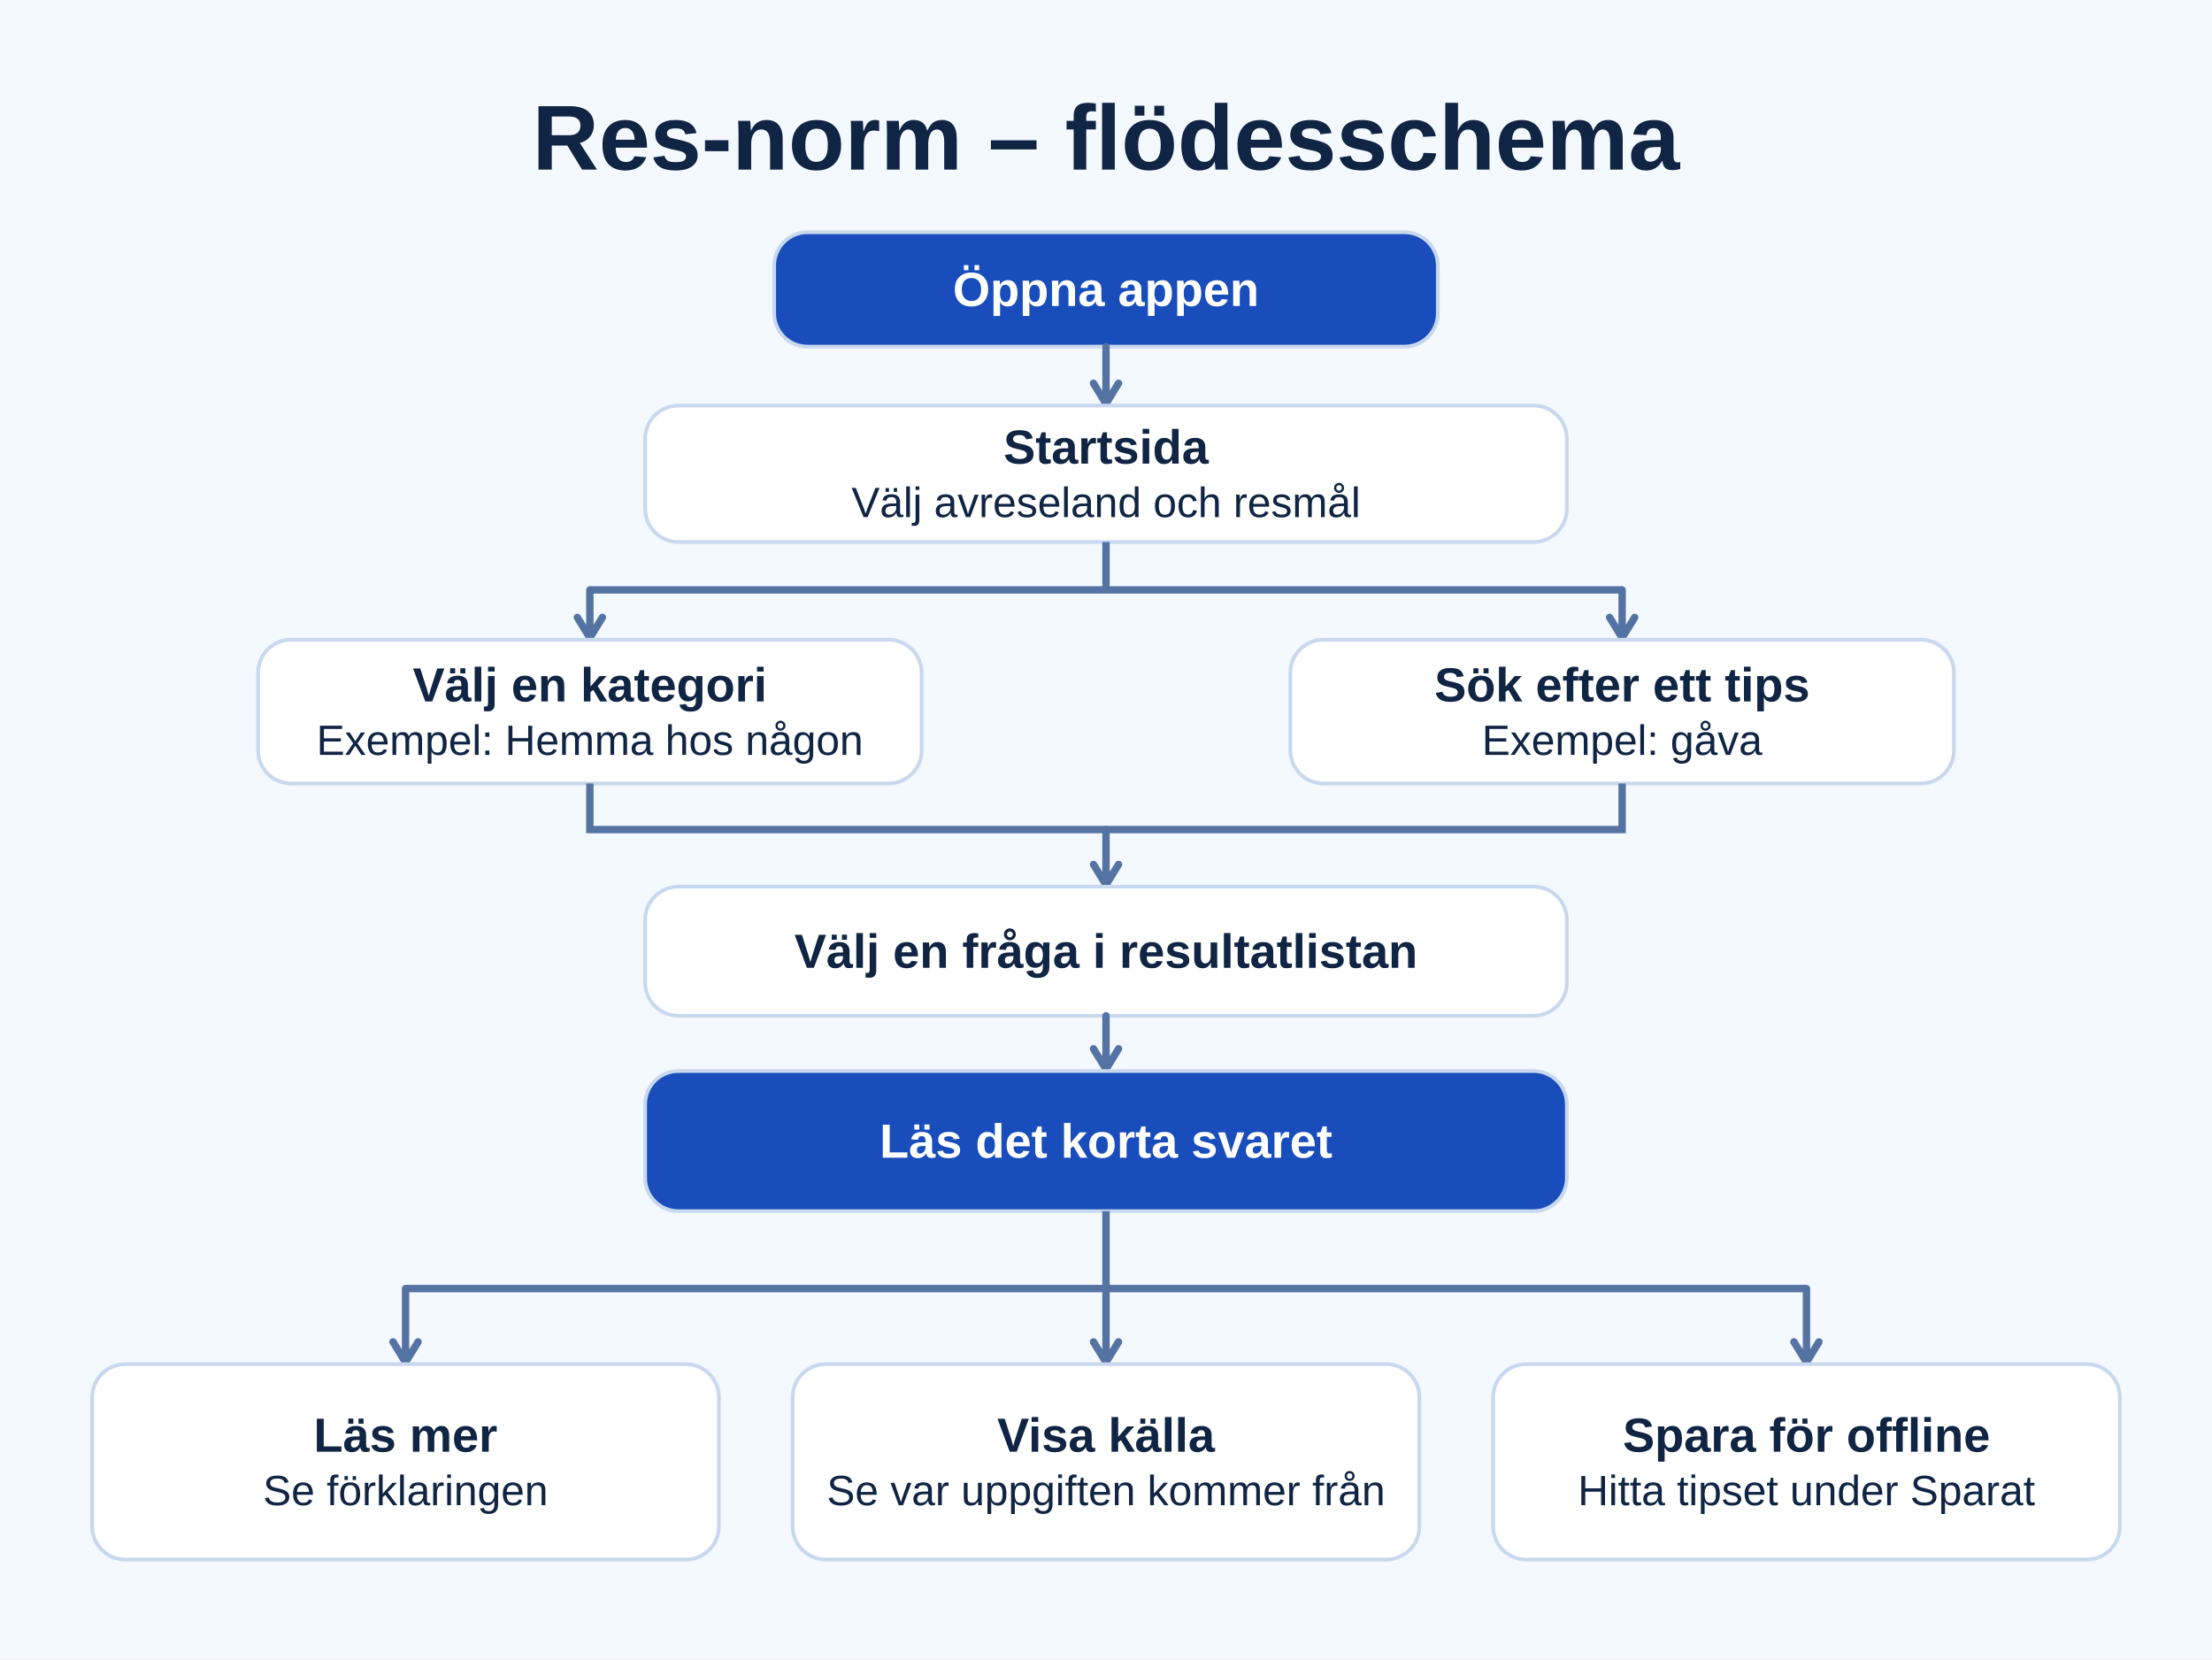
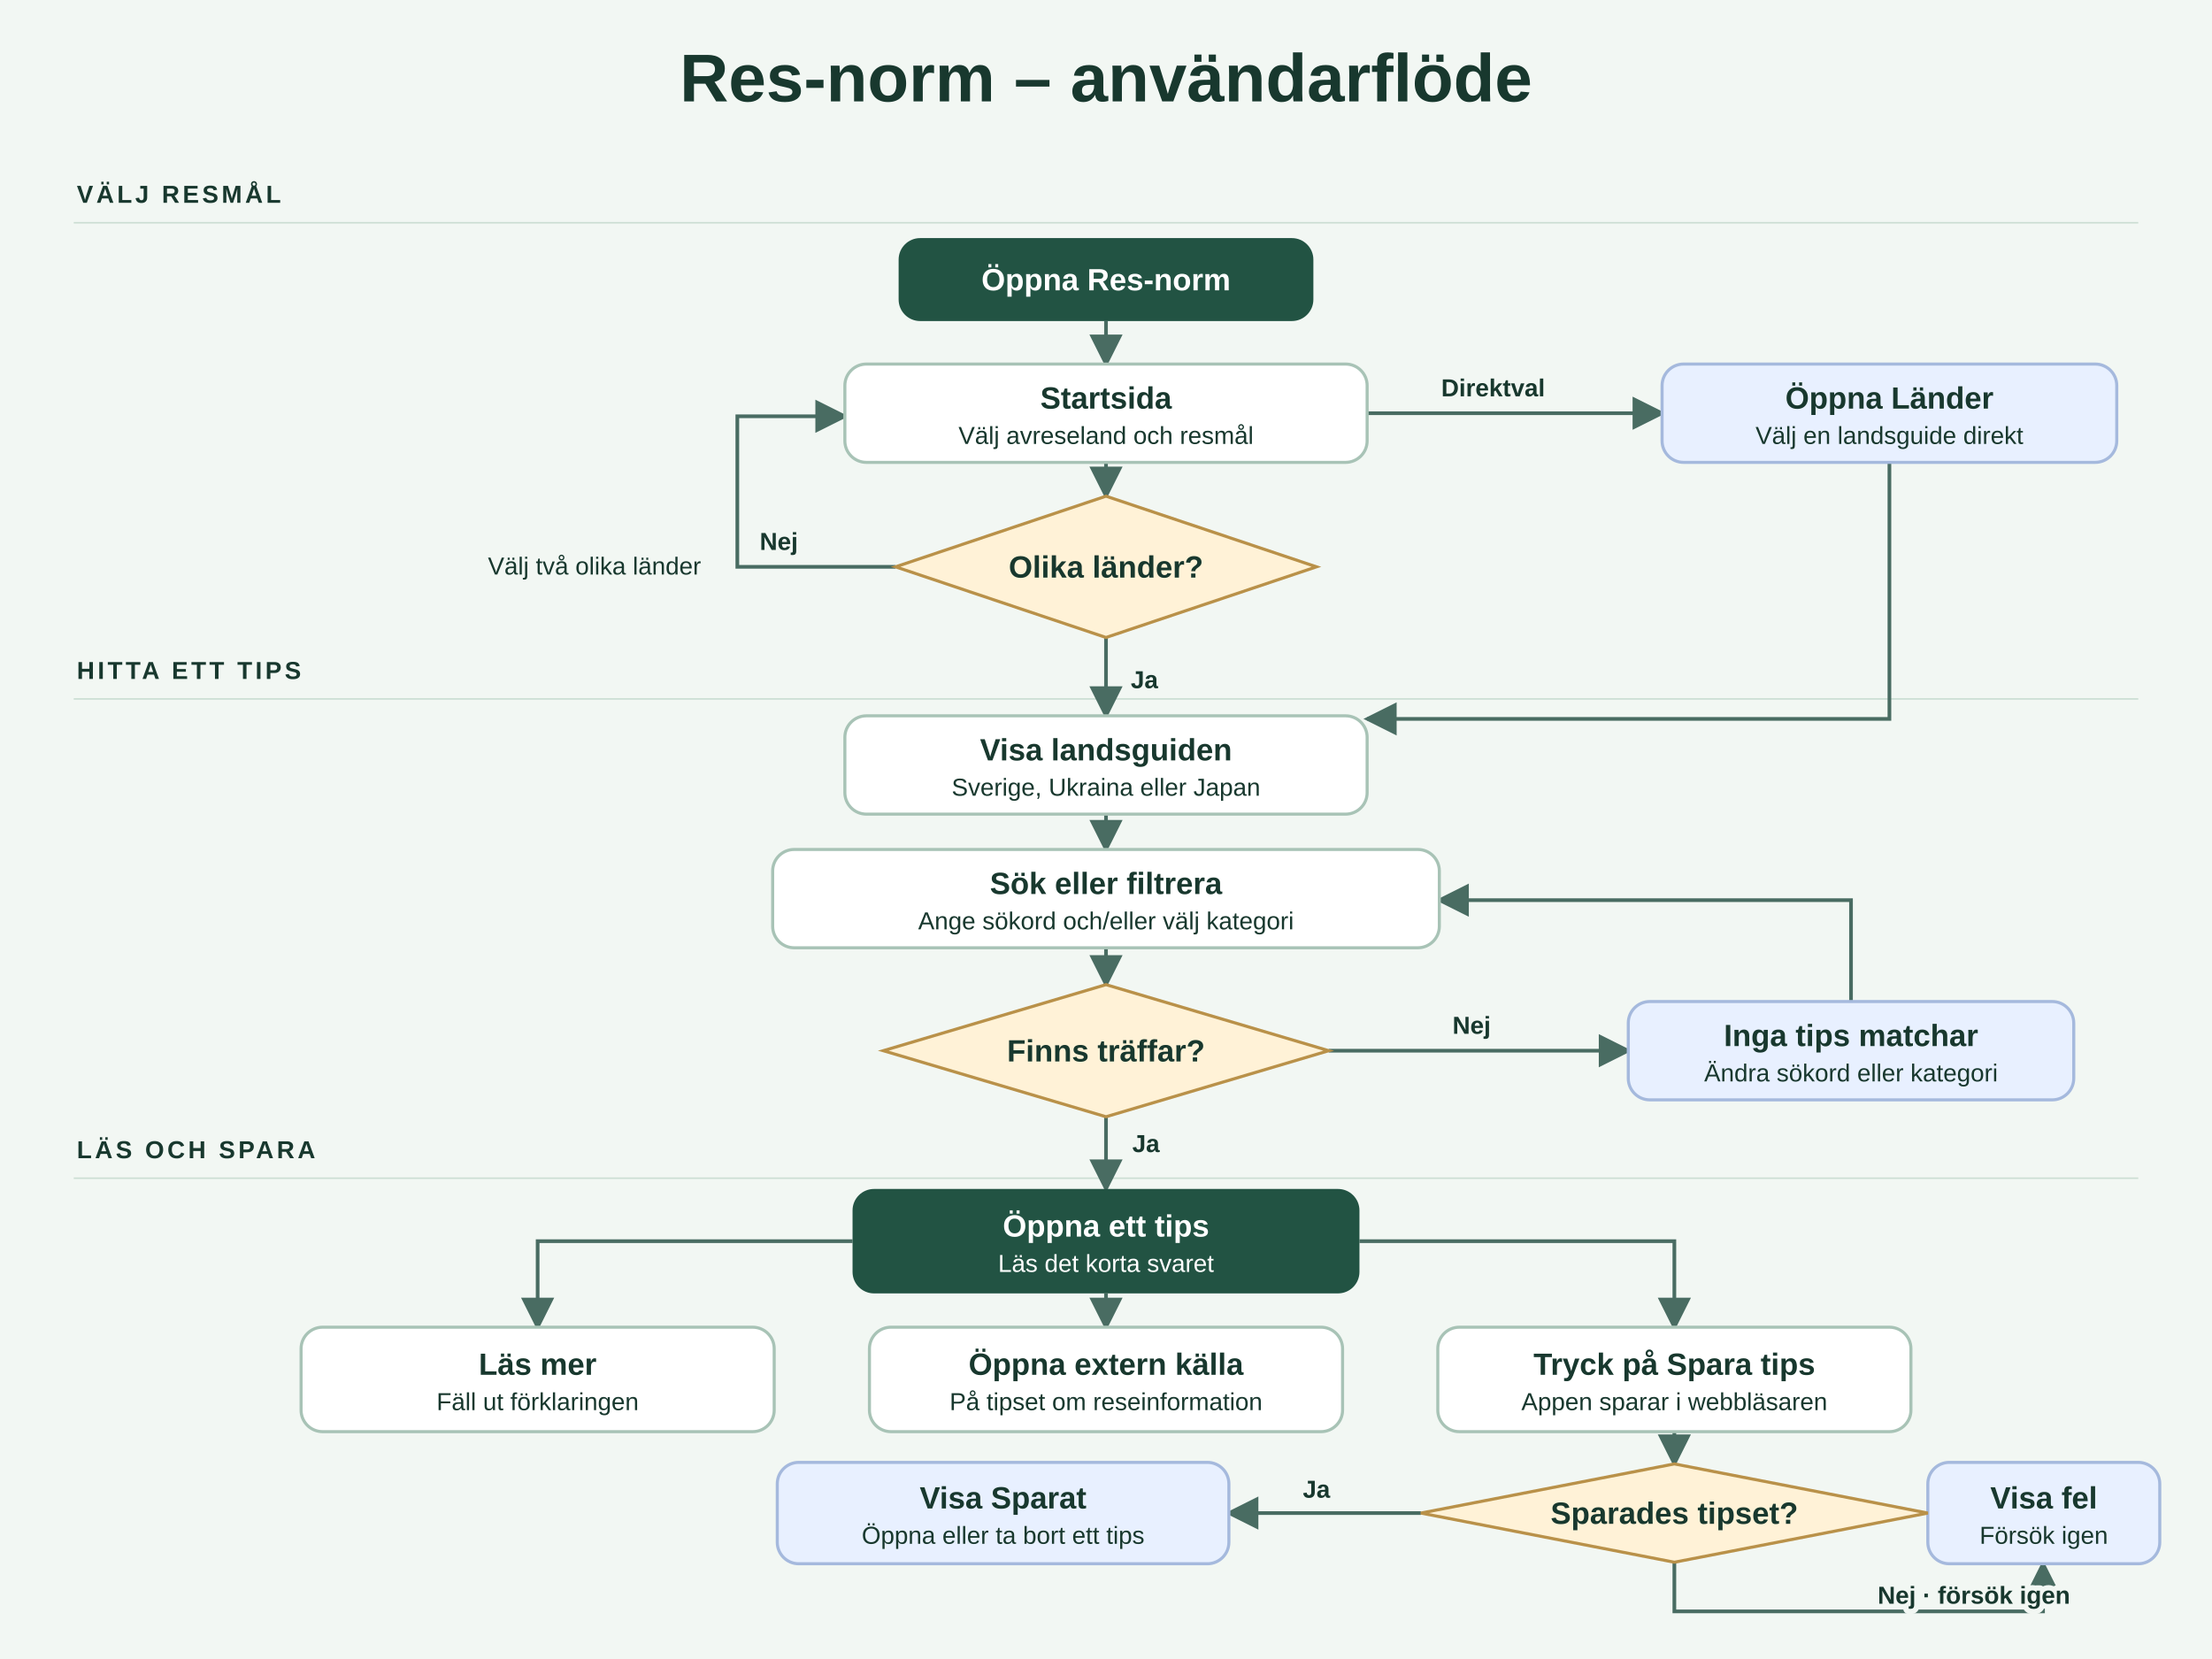
- <svg xmlns="http://www.w3.org/2000/svg" width="1200" height="900" viewBox="0 0 1200 900">
-   <rect width="1200" height="900" fill="#f4f8ff" />
-   <text x="600" y="92" text-anchor="middle" font-family="Arial" font-size="50" font-weight="bold" fill="#102443">Res-norm – flödesschema</text>
-   <rect x="420" y="126" width="360" height="62" rx="18" fill="#184dbb" stroke="#c8d8ee" stroke-width="2" />
-   <text x="600" y="166" text-anchor="middle" font-family="Arial" font-size="26" font-weight="bold" fill="#fff">Öppna appen</text>
-   <path d="M600 188L600 219M593.205 207.917L600 219L606.795 207.917" fill="none" stroke="#5473a3" stroke-width="4" stroke-linecap="round" stroke-linejoin="round" />
-   <rect x="350" y="220" width="500" height="74" rx="18" fill="#fff" stroke="#c8d8ee" stroke-width="2" />
-   <text x="600" y="251.5" text-anchor="middle" font-family="Arial" font-size="26" font-weight="bold" fill="#102443">Startsida</text>
-   <text x="600" y="280.5" text-anchor="middle" font-family="Arial" font-size="23" font-weight="normal" fill="#102443">Välj avreseland och resmål</text>
-   <path d="M600 294V320H320M600 320H880" fill="none" stroke="#5473a3" stroke-width="4" />
-   <path d="M320 320L320 346M313.205 334.917L320 346L326.795 334.917" fill="none" stroke="#5473a3" stroke-width="4" stroke-linecap="round" stroke-linejoin="round" />
-   <path d="M880 320L880 346M873.205 334.917L880 346L886.795 334.917" fill="none" stroke="#5473a3" stroke-width="4" stroke-linecap="round" stroke-linejoin="round" />
-   <rect x="140" y="347" width="360" height="78" rx="18" fill="#fff" stroke="#c8d8ee" stroke-width="2" />
-   <text x="320" y="380.5" text-anchor="middle" font-family="Arial" font-size="26" font-weight="bold" fill="#102443">Välj en kategori</text>
-   <text x="320" y="409.5" text-anchor="middle" font-family="Arial" font-size="23" font-weight="normal" fill="#102443">Exempel: Hemma hos någon</text>
-   <rect x="700" y="347" width="360" height="78" rx="18" fill="#fff" stroke="#c8d8ee" stroke-width="2" />
-   <text x="880" y="380.5" text-anchor="middle" font-family="Arial" font-size="26" font-weight="bold" fill="#102443">Sök efter ett tips</text>
-   <text x="880" y="409.5" text-anchor="middle" font-family="Arial" font-size="23" font-weight="normal" fill="#102443">Exempel: gåva</text>
-   <path d="M320 425V450H880V425" fill="none" stroke="#5473a3" stroke-width="4" />
-   <path d="M600 450L600 480M593.205 468.917L600 480L606.795 468.917" fill="none" stroke="#5473a3" stroke-width="4" stroke-linecap="round" stroke-linejoin="round" />
-   <rect x="350" y="481" width="500" height="70" rx="18" fill="#fff" stroke="#c8d8ee" stroke-width="2" />
-   <text x="600" y="525" text-anchor="middle" font-family="Arial" font-size="26" font-weight="bold" fill="#102443">Välj en fråga i resultatlistan</text>
-   <path d="M600 551L600 580M593.205 568.917L600 580L606.795 568.917" fill="none" stroke="#5473a3" stroke-width="4" stroke-linecap="round" stroke-linejoin="round" />
-   <rect x="350" y="581" width="500" height="76" rx="18" fill="#184dbb" stroke="#c8d8ee" stroke-width="2" />
-   <text x="600" y="628" text-anchor="middle" font-family="Arial" font-size="26" font-weight="bold" fill="#fff">Läs det korta svaret</text>
-   <path d="M600 657V699H220M600 699H980" fill="none" stroke="#5473a3" stroke-width="4" />
-   <path d="M220 699L220 739M213.205 727.917L220 739L226.795 727.917" fill="none" stroke="#5473a3" stroke-width="4" stroke-linecap="round" stroke-linejoin="round" />
-   <path d="M600 699L600 739M593.205 727.917L600 739L606.795 727.917" fill="none" stroke="#5473a3" stroke-width="4" stroke-linecap="round" stroke-linejoin="round" />
-   <path d="M980 699L980 739M973.205 727.917L980 739L986.795 727.917" fill="none" stroke="#5473a3" stroke-width="4" stroke-linecap="round" stroke-linejoin="round" />
-   <rect x="50" y="740" width="340" height="106" rx="18" fill="#fff" stroke="#c8d8ee" stroke-width="2" />
-   <text x="220" y="787.5" text-anchor="middle" font-family="Arial" font-size="26" font-weight="bold" fill="#102443">Läs mer</text>
-   <text x="220" y="816.5" text-anchor="middle" font-family="Arial" font-size="23" font-weight="normal" fill="#102443">Se förklaringen</text>
-   <rect x="430" y="740" width="340" height="106" rx="18" fill="#fff" stroke="#c8d8ee" stroke-width="2" />
-   <text x="600" y="787.5" text-anchor="middle" font-family="Arial" font-size="26" font-weight="bold" fill="#102443">Visa källa</text>
-   <text x="600" y="816.5" text-anchor="middle" font-family="Arial" font-size="23" font-weight="normal" fill="#102443">Se var uppgiften kommer från</text>
-   <rect x="810" y="740" width="340" height="106" rx="18" fill="#fff" stroke="#c8d8ee" stroke-width="2" />
-   <text x="980" y="787.5" text-anchor="middle" font-family="Arial" font-size="26" font-weight="bold" fill="#102443">Spara för offline</text>
-   <text x="980" y="816.5" text-anchor="middle" font-family="Arial" font-size="23" font-weight="normal" fill="#102443">Hitta tipset under Sparat</text>
+ <svg xmlns="http://www.w3.org/2000/svg" viewBox="0 0 1440 1080" role="img" aria-labelledby="title desc">
+   <defs>
+     <marker id="a" markerWidth="9" markerHeight="9" refX="8" refY="4.5" orient="auto">
+       <path d="M0 0L9 4.5L0 9Z" fill="#496c62" />
+     </marker>
+   </defs>
+   <rect width="1440" height="1080" fill="#f2f7f3" />
+   <style>text{font-family:Arial,sans-serif;fill:#18382e;text-anchor:middle}.title{font-size:44px;font-weight:700}.section{font-size:16px;letter-spacing:2px;font-weight:700;text-anchor:start}.box{fill:#fff;stroke:#a8c3b6;stroke-width:2}.decision{fill:#fff2d7;stroke:#b99149;stroke-width:2}.alt{fill:#e8f0ff;stroke:#a5b9dd;stroke-width:2}.key{fill:#225343}.white{fill:white}.name{font-size:20px;font-weight:700}.detail{font-size:16px}.tag{font-size:16px;font-weight:700;paint-order:stroke;stroke:#f2f7f3;stroke-width:7px;stroke-linejoin:round}.edge{fill:none;stroke:#496c62;stroke-width:2.4;marker-end:url(#a)}</style>
+   <text class="title" x="720" y="66">Res-norm – användarflöde</text>
+   <path d="M48 145H1392" stroke="#ccded3" />
+   <text class="section" x="50" y="132">VÄLJ RESMÅL</text>
+   <path d="M48 455H1392" stroke="#ccded3" />
+   <text class="section" x="50" y="442">HITTA ETT TIPS</text>
+   <path d="M48 767H1392" stroke="#ccded3" />
+   <text class="section" x="50" y="754">LÄS OCH SPARA</text>
+   <path class="edge" d="M720 209V237" />
+   <path class="edge" d="M890 269H1082" />
+   <path class="edge" d="M1230 301V468H890" />
+   <path class="edge" d="M720 301V323" />
+   <path class="edge" d="M583 369H480V271H550" />
+   <path class="edge" d="M720 415V466" />
+   <path class="edge" d="M720 530V553" />
+   <path class="edge" d="M720 617V641" />
+   <path class="edge" d="M865 684H1060" />
+   <path class="edge" d="M1205 716V586H937" />
+   <path class="edge" d="M720 727V774" />
+   <path class="edge" d="M555 808H350V864" />
+   <path class="edge" d="M720 842V864" />
+   <path class="edge" d="M885 808H1090V864" />
+   <path class="edge" d="M1090 932V953" />
+   <path class="edge" d="M1090 1017V1049H1330V1018" />
+   <path class="edge" d="M925 985H800" />
+   <text class="tag" x="972" y="258">Direktval</text>
+   <text class="tag" x="720" y="318" />
+   <text class="tag" x="507" y="358">Nej</text>
+   <text class="tag" x="745" y="448">Ja</text>
+   <text class="tag" x="958" y="673">Nej</text>
+   <text class="tag" x="746" y="750">Ja</text>
+   <rect class="key" x="585" y="155" width="270" height="54" rx="14" />
+   <text class="name white" x="720" y="189">Öppna Res-norm</text>
+   <rect class="box" x="550" y="237" width="340" height="64" rx="14" />
+   <text class="name " x="720" y="266">Startsida</text>
+   <text class="detail " x="720" y="289">Välj avreseland och resmål</text>
+   <rect class="alt" x="1082" y="237" width="296" height="64" rx="14" />
+   <text class="name " x="1230" y="266">Öppna Länder</text>
+   <text class="detail " x="1230" y="289">Välj en landsguide direkt</text>
+   <rect class="box" x="550" y="466" width="340" height="64" rx="14" />
+   <text class="name " x="720" y="495">Visa landsguiden</text>
+   <text class="detail " x="720" y="518">Sverige, Ukraina eller Japan</text>
+   <rect class="box" x="503" y="553" width="434" height="64" rx="14" />
+   <text class="name " x="720" y="582">Sök eller filtrera</text>
+   <text class="detail " x="720" y="605">Ange sökord och/eller välj kategori</text>
+   <rect class="alt" x="1060" y="652" width="290" height="64" rx="14" />
+   <text class="name " x="1205" y="681">Inga tips matchar</text>
+   <text class="detail " x="1205" y="704">Ändra sökord eller kategori</text>
+   <rect class="key" x="555" y="774" width="330" height="68" rx="14" />
+   <text class="name white" x="720" y="805">Öppna ett tips</text>
+   <text class="detail white" x="720" y="828">Läs det korta svaret</text>
+   <rect class="box" x="196" y="864" width="308" height="68" rx="14" />
+   <text class="name " x="350" y="895">Läs mer</text>
+   <text class="detail " x="350" y="918">Fäll ut förklaringen</text>
+   <rect class="box" x="566" y="864" width="308" height="68" rx="14" />
+   <text class="name " x="720" y="895">Öppna extern källa</text>
+   <text class="detail " x="720" y="918">På tipset om reseinformation</text>
+   <rect class="box" x="936" y="864" width="308" height="68" rx="14" />
+   <text class="name " x="1090" y="895">Tryck på Spara tips</text>
+   <text class="detail " x="1090" y="918">Appen sparar i webbläsaren</text>
+   <rect class="alt" x="506" y="952" width="294" height="66" rx="14" />
+   <text class="name " x="653" y="982">Visa Sparat</text>
+   <text class="detail " x="653" y="1005">Öppna eller ta bort ett tips</text>
+   <rect class="alt" x="1255" y="952" width="151" height="66" rx="14" />
+   <text class="name " x="1330.5" y="982">Visa fel</text>
+   <text class="detail " x="1330.5" y="1005">Försök igen</text>
+   <path class="decision" d="M720 323L857 369L720 415L583 369Z" />
+   <text class="name" x="720" y="376">Olika länder?</text>
+   <text class="detail" x="387" y="374">Välj två olika länder</text>
+   <path class="decision" d="M720 641L865 684L720 727L575 684Z" />
+   <text class="name" x="720" y="691">Finns träffar?</text>
+   <path class="decision" d="M1090 953L1255 985L1090 1017L925 985Z" />
+   <text class="name" x="1090" y="992">Sparades tipset?</text>
+   <text class="tag" x="857" y="975">Ja</text>
+   <text class="tag" x="1285" y="1044">Nej · försök igen</text>
</svg>
